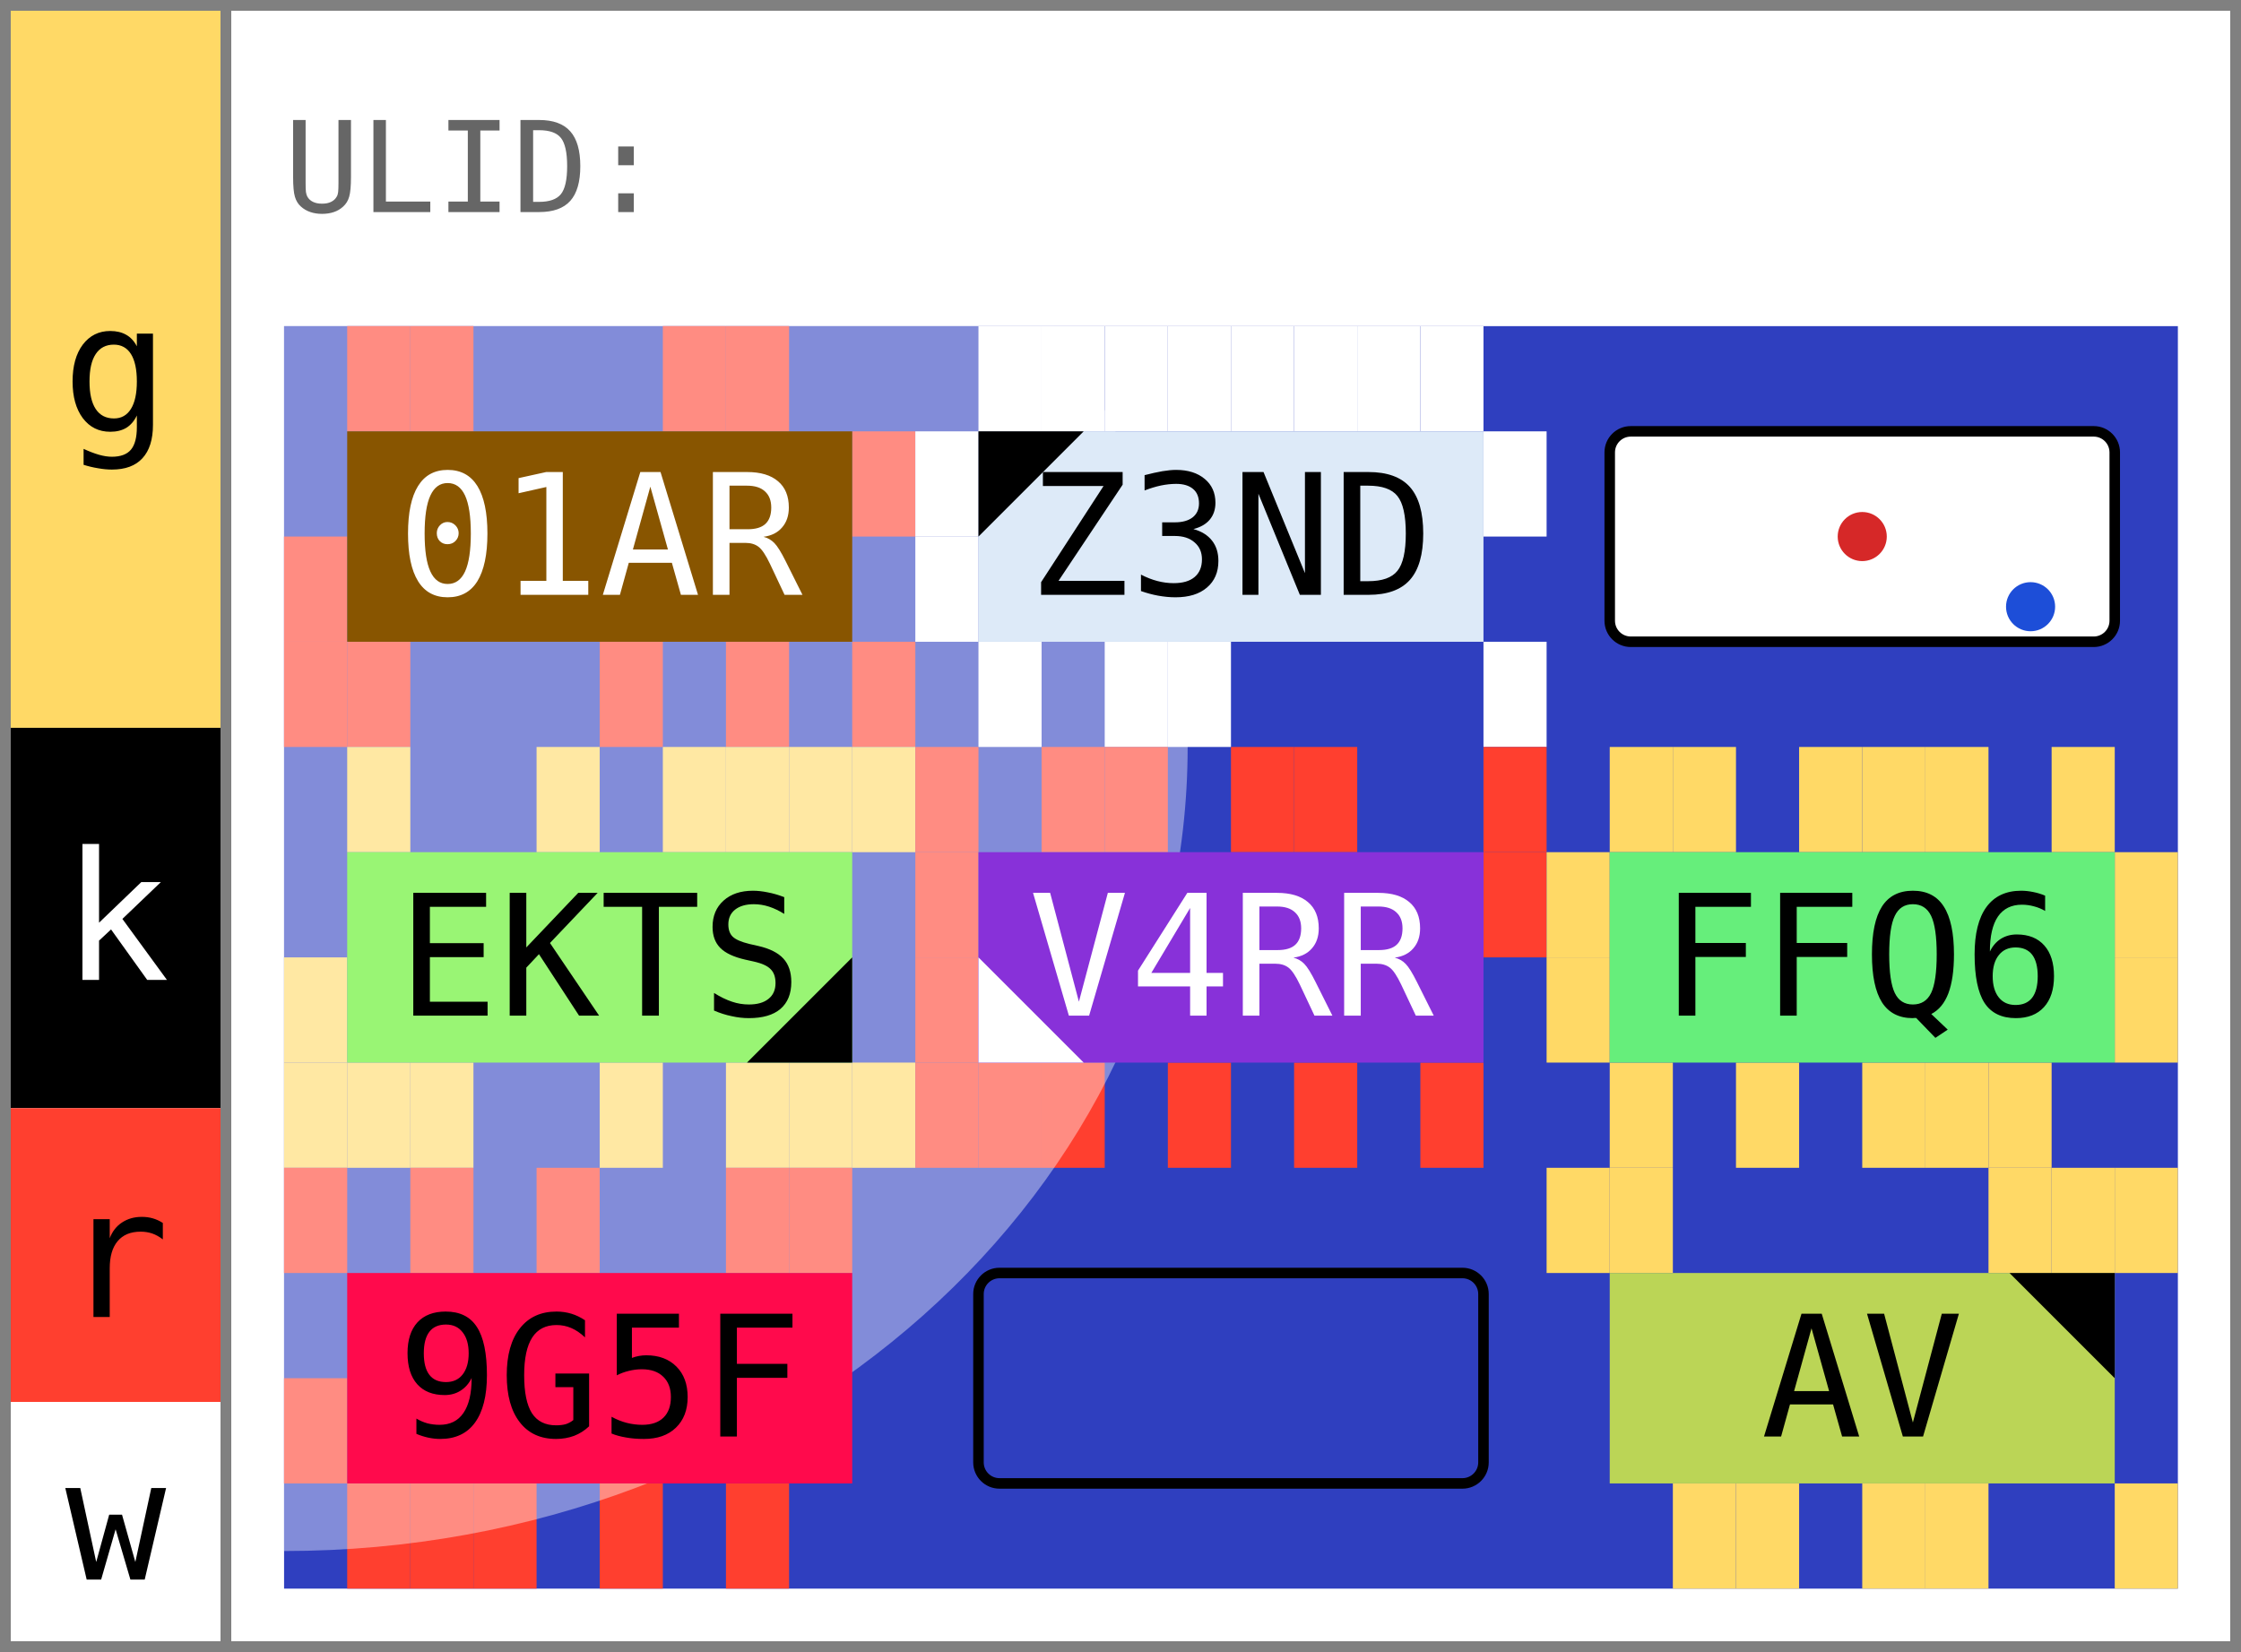
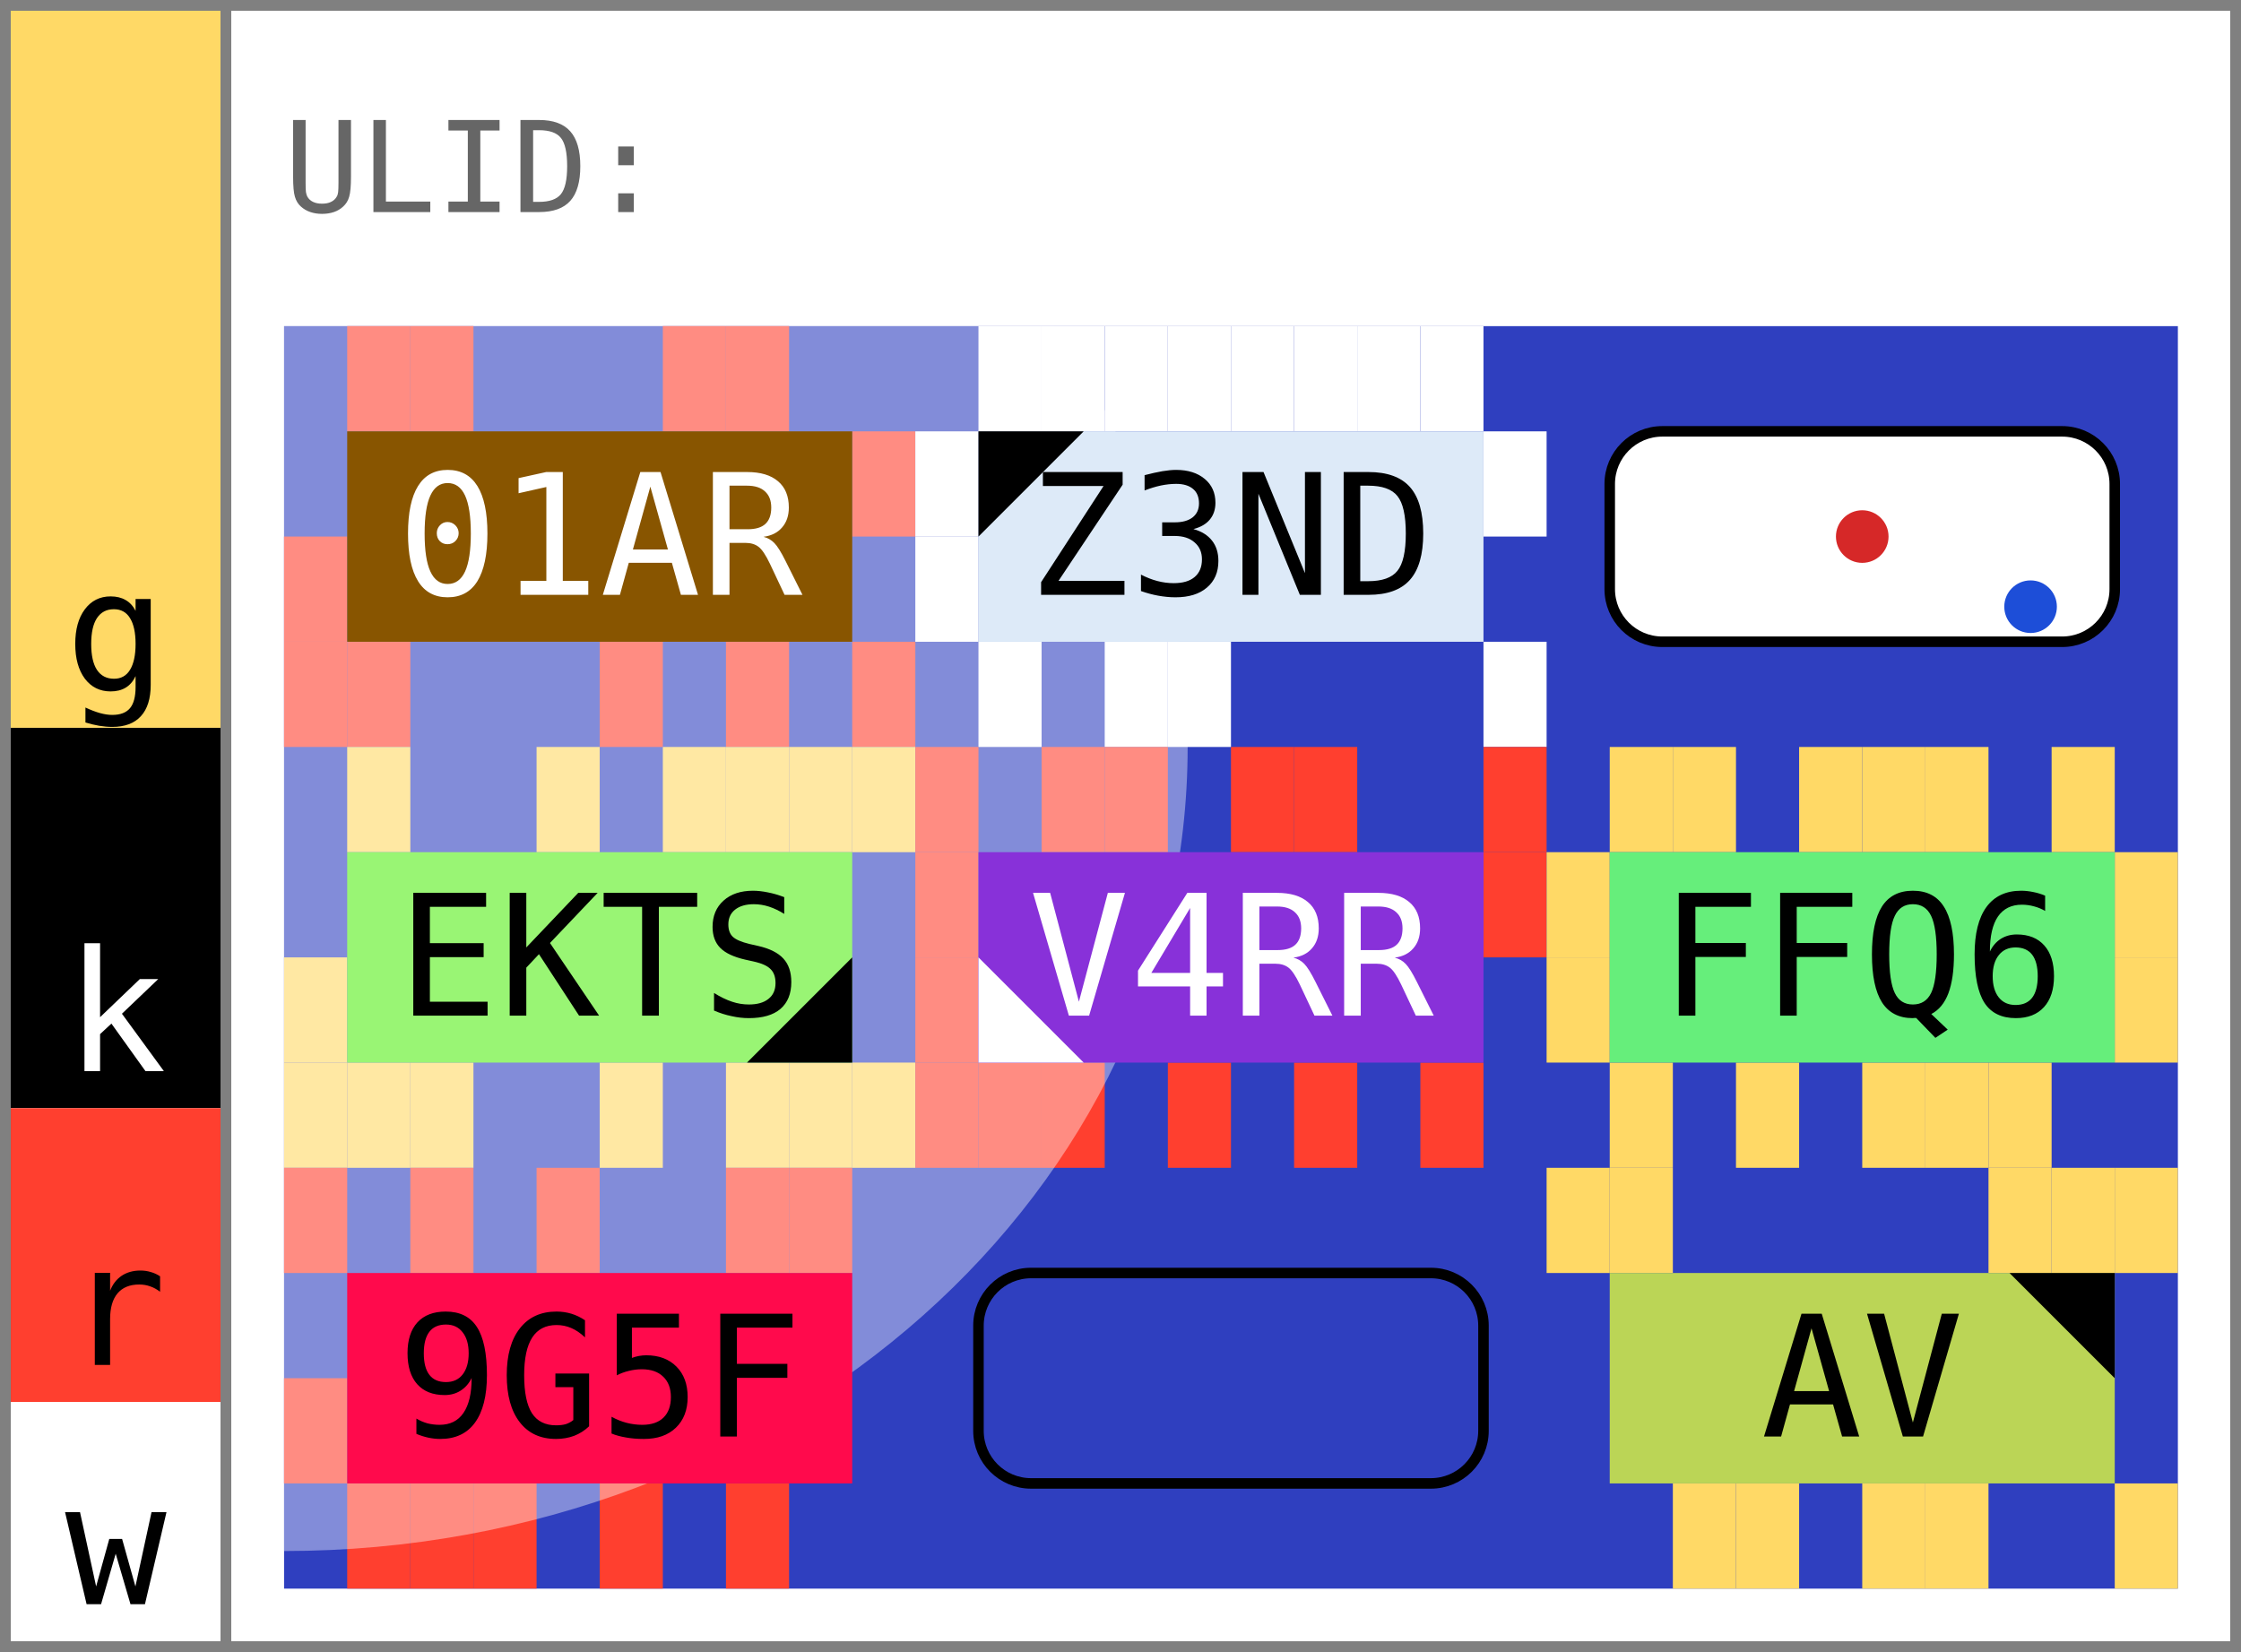
<svg xmlns="http://www.w3.org/2000/svg" width="213.0" height="157.0" viewBox="0 0 213.0 157.0" data-entviz-version="v6" data-entviz-lib="0.5.0" data-input-bytes="26" data-cols="3" data-rows="3">
  <defs>
    <clipPath id="grid-clip-7154c6d615fe7973-3x3">
      <rect x="27.0" y="31.0" width="180.0" height="120.0" />
    </clipPath>
  </defs>
  <rect x="0" y="0" width="213.0" height="157.0" fill="#ffffff" />
  <g data-channel="grid">
    <rect x="27.0" y="31.0" width="180.0" height="120.0" fill="#2f3fbf" />
    <g>
      <rect x="33.0" y="31.0" width="6.0" height="10.0" fill="#ff3f2f" />
      <rect x="39.0" y="31.0" width="6.0" height="10.0" fill="#ff3f2f" />
      <rect x="63.0" y="31.0" width="6.0" height="10.0" fill="#ff3f2f" />
      <rect x="69.0" y="31.0" width="6.0" height="10.0" fill="#ff3f2f" />
      <rect x="81.0" y="41.0" width="6.0" height="10.0" fill="#ff3f2f" />
      <rect x="81.0" y="61.0" width="6.0" height="10.0" fill="#ff3f2f" />
      <rect x="69.0" y="61.0" width="6.0" height="10.0" fill="#ff3f2f" />
      <rect x="57.0" y="61.0" width="6.0" height="10.0" fill="#ff3f2f" />
      <rect x="33.0" y="61.0" width="6.0" height="10.0" fill="#ff3f2f" />
      <rect x="27.0" y="61.0" width="6.0" height="10.0" fill="#ff3f2f" />
      <rect x="27.0" y="51.0" width="6.0" height="10.0" fill="#ff3f2f" />
      <rect x="93.0" y="31.0" width="6.0" height="10.0" fill="#ffffff" />
      <rect x="99.0" y="31.0" width="6.0" height="10.0" fill="#ffffff" />
      <rect x="105.0" y="31.0" width="6.0" height="10.0" fill="#ffffff" />
      <rect x="111.0" y="31.0" width="6.0" height="10.0" fill="#ffffff" />
      <rect x="117.0" y="31.0" width="6.0" height="10.0" fill="#ffffff" />
      <rect x="123.0" y="31.0" width="6.0" height="10.0" fill="#ffffff" />
      <rect x="129.0" y="31.0" width="6.0" height="10.0" fill="#ffffff" />
      <rect x="135.0" y="31.0" width="6.0" height="10.0" fill="#ffffff" />
      <rect x="141.0" y="41.0" width="6.0" height="10.0" fill="#ffffff" />
      <rect x="141.0" y="61.0" width="6.0" height="10.0" fill="#ffffff" />
      <rect x="111.0" y="61.0" width="6.0" height="10.0" fill="#ffffff" />
      <rect x="105.0" y="61.0" width="6.0" height="10.0" fill="#ffffff" />
      <rect x="93.0" y="61.0" width="6.0" height="10.0" fill="#ffffff" />
      <rect x="87.0" y="51.0" width="6.0" height="10.0" fill="#ffffff" />
      <rect x="87.0" y="41.0" width="6.0" height="10.0" fill="#ffffff" />
      <rect x="33.0" y="71.0" width="6.0" height="10.0" fill="#ffd966" />
      <rect x="51.0" y="71.0" width="6.0" height="10.0" fill="#ffd966" />
      <rect x="63.0" y="71.0" width="6.0" height="10.0" fill="#ffd966" />
      <rect x="69.0" y="71.0" width="6.0" height="10.0" fill="#ffd966" />
      <rect x="75.0" y="71.0" width="6.0" height="10.0" fill="#ffd966" />
      <rect x="81.0" y="71.0" width="6.0" height="10.0" fill="#ffd966" />
      <rect x="81.0" y="101.0" width="6.0" height="10.0" fill="#ffd966" />
      <rect x="75.0" y="101.0" width="6.0" height="10.0" fill="#ffd966" />
      <rect x="69.0" y="101.0" width="6.0" height="10.0" fill="#ffd966" />
      <rect x="57.0" y="101.0" width="6.0" height="10.0" fill="#ffd966" />
      <rect x="39.0" y="101.0" width="6.0" height="10.0" fill="#ffd966" />
      <rect x="33.0" y="101.0" width="6.0" height="10.0" fill="#ffd966" />
      <rect x="27.0" y="101.0" width="6.0" height="10.0" fill="#ffd966" />
      <rect x="27.0" y="91.0" width="6.0" height="10.0" fill="#ffd966" />
      <rect x="87.0" y="71.0" width="6.0" height="10.0" fill="#ff3f2f" />
      <rect x="99.0" y="71.0" width="6.0" height="10.0" fill="#ff3f2f" />
      <rect x="105.0" y="71.0" width="6.0" height="10.0" fill="#ff3f2f" />
      <rect x="117.0" y="71.0" width="6.0" height="10.0" fill="#ff3f2f" />
      <rect x="123.0" y="71.0" width="6.0" height="10.0" fill="#ff3f2f" />
      <rect x="141.0" y="71.0" width="6.0" height="10.0" fill="#ff3f2f" />
      <rect x="141.0" y="81.0" width="6.0" height="10.0" fill="#ff3f2f" />
      <rect x="135.0" y="101.0" width="6.0" height="10.0" fill="#ff3f2f" />
      <rect x="123.0" y="101.0" width="6.0" height="10.0" fill="#ff3f2f" />
      <rect x="111.0" y="101.0" width="6.0" height="10.0" fill="#ff3f2f" />
      <rect x="99.0" y="101.0" width="6.0" height="10.0" fill="#ff3f2f" />
      <rect x="93.0" y="101.0" width="6.0" height="10.0" fill="#ff3f2f" />
      <rect x="87.0" y="101.0" width="6.0" height="10.0" fill="#ff3f2f" />
      <rect x="87.0" y="91.0" width="6.0" height="10.0" fill="#ff3f2f" />
      <rect x="87.0" y="81.0" width="6.0" height="10.0" fill="#ff3f2f" />
      <rect x="153.0" y="71.0" width="6.0" height="10.0" fill="#ffd966" />
      <rect x="159.0" y="71.0" width="6.0" height="10.0" fill="#ffd966" />
      <rect x="171.0" y="71.0" width="6.0" height="10.0" fill="#ffd966" />
      <rect x="177.0" y="71.0" width="6.0" height="10.0" fill="#ffd966" />
      <rect x="183.0" y="71.0" width="6.0" height="10.0" fill="#ffd966" />
      <rect x="195.0" y="71.0" width="6.0" height="10.0" fill="#ffd966" />
      <rect x="201.0" y="81.0" width="6.0" height="10.0" fill="#ffd966" />
      <rect x="201.0" y="91.0" width="6.0" height="10.0" fill="#ffd966" />
      <rect x="189.0" y="101.0" width="6.0" height="10.0" fill="#ffd966" />
      <rect x="183.0" y="101.0" width="6.0" height="10.0" fill="#ffd966" />
      <rect x="177.0" y="101.0" width="6.0" height="10.0" fill="#ffd966" />
      <rect x="165.0" y="101.0" width="6.0" height="10.0" fill="#ffd966" />
      <rect x="153.0" y="101.0" width="6.0" height="10.0" fill="#ffd966" />
      <rect x="147.0" y="91.0" width="6.0" height="10.0" fill="#ffd966" />
      <rect x="147.0" y="81.0" width="6.0" height="10.0" fill="#ffd966" />
      <rect x="27.0" y="111.0" width="6.0" height="10.0" fill="#ff3f2f" />
      <rect x="39.0" y="111.0" width="6.0" height="10.0" fill="#ff3f2f" />
      <rect x="51.0" y="111.0" width="6.0" height="10.0" fill="#ff3f2f" />
      <rect x="69.0" y="111.0" width="6.0" height="10.0" fill="#ff3f2f" />
      <rect x="75.0" y="111.0" width="6.0" height="10.0" fill="#ff3f2f" />
      <rect x="69.0" y="141.0" width="6.0" height="10.0" fill="#ff3f2f" />
      <rect x="57.0" y="141.0" width="6.0" height="10.0" fill="#ff3f2f" />
      <rect x="45.0" y="141.0" width="6.0" height="10.0" fill="#ff3f2f" />
      <rect x="39.0" y="141.0" width="6.0" height="10.0" fill="#ff3f2f" />
      <rect x="33.0" y="141.0" width="6.0" height="10.0" fill="#ff3f2f" />
      <rect x="27.0" y="131.0" width="6.0" height="10.0" fill="#ff3f2f" />
      <rect x="147.0" y="111.0" width="6.0" height="10.0" fill="#ffd966" />
      <rect x="153.0" y="111.0" width="6.0" height="10.0" fill="#ffd966" />
      <rect x="189.0" y="111.0" width="6.0" height="10.0" fill="#ffd966" />
      <rect x="195.0" y="111.0" width="6.0" height="10.0" fill="#ffd966" />
      <rect x="201.0" y="111.0" width="6.0" height="10.0" fill="#ffd966" />
      <rect x="201.0" y="141.0" width="6.0" height="10.0" fill="#ffd966" />
      <rect x="183.0" y="141.0" width="6.0" height="10.0" fill="#ffd966" />
      <rect x="177.0" y="141.0" width="6.0" height="10.0" fill="#ffd966" />
      <rect x="165.0" y="141.0" width="6.0" height="10.0" fill="#ffd966" />
      <rect x="159.0" y="141.0" width="6.0" height="10.0" fill="#ffd966" />
    </g>
    <g clip-path="url(#grid-clip-7154c6d615fe7973-3x3)" data-channel="ellipse" data-ellipse-anchor-x="27.0" data-ellipse-anchor-y="71.0" data-ellipse-rx="85.88204003166203" data-ellipse-ry="76.42713654193778" data-ellipse-rotation-deg="0.0">
      <ellipse cx="27.0" cy="71.0" rx="85.882" ry="76.427" transform="rotate(0.0 27.0 71.0)" fill="#ffffff" fill-opacity="0.4" />
    </g>
    <g>
      <g data-channel="cell" data-cell-index="0" data-cell-row="0" data-cell-col="0">
        <rect x="33.0" y="41.0" width="48.0" height="20.0" fill="#885500" />
        <text x="57.0" y="51.0" fill="#ffffff" style="font-family: &quot;JetBrains Mono&quot;, &quot;Menlo&quot;, &quot;Consolas&quot;, &quot;DejaVu Sans Mono&quot;, &quot;Liberation Mono&quot;, &quot;Roboto Mono&quot;, &quot;Noto Sans Mono&quot;, monospace; font-size: 16.0px;" text-anchor="middle" dominant-baseline="central">01AR</text>
      </g>
      <g data-channel="cell" data-cell-index="1" data-cell-row="0" data-cell-col="1" data-cell-quartile="1">
        <rect x="93.0" y="41.0" width="48.0" height="20.0" fill="#ddeaf8" />
        <text x="117.0" y="51.0" fill="#000000" style="font-family: &quot;JetBrains Mono&quot;, &quot;Menlo&quot;, &quot;Consolas&quot;, &quot;DejaVu Sans Mono&quot;, &quot;Liberation Mono&quot;, &quot;Roboto Mono&quot;, &quot;Noto Sans Mono&quot;, monospace; font-size: 16.0px;" text-anchor="middle" dominant-baseline="central">Z3ND</text>
        <polygon points="93.0,41.0 103.0,41.0 93.0,51.0" fill="#000000" />
      </g>
      <g data-channel="cell" data-cell-index="2" data-cell-row="0" data-cell-col="2" data-cell-blank="true" data-cell-blank-map="true">
-         <rect x="153.0" y="41.0" width="48.0" height="20.0" rx="2.0" ry="2.0" fill="#ffffff" stroke="#000000" stroke-width="1" />
-         <circle cx="177.0" cy="51.0" r="2.333" fill="#d62828" data-blank-map-max="true" />
-         <circle cx="193.0" cy="57.667" r="2.333" fill="#1d4ed8" data-blank-map-min="true" />
+         <rect x="153.0" y="41.0" width="48.0" height="20.0" rx="5.0" ry="5.0" fill="#ffffff" stroke="#000000" stroke-width="1" />
+         <circle cx="177.0" cy="51.0" r="2.5" fill="#d62828" data-blank-map-max="true" />
+         <circle cx="193.0" cy="57.667" r="2.5" fill="#1d4ed8" data-blank-map-min="true" />
      </g>
      <g data-channel="cell" data-cell-index="3" data-cell-row="1" data-cell-col="0" data-cell-quartile="3">
        <rect x="33.0" y="81.0" width="48.0" height="20.0" fill="#99f574" />
        <text x="57.0" y="91.0" fill="#000000" style="font-family: &quot;JetBrains Mono&quot;, &quot;Menlo&quot;, &quot;Consolas&quot;, &quot;DejaVu Sans Mono&quot;, &quot;Liberation Mono&quot;, &quot;Roboto Mono&quot;, &quot;Noto Sans Mono&quot;, monospace; font-size: 16.0px;" text-anchor="middle" dominant-baseline="central">EKTS</text>
        <polygon points="81.0,101.0 81.0,91.0 71.0,101.0" fill="#000000" />
      </g>
      <g data-channel="cell" data-cell-index="4" data-cell-row="1" data-cell-col="1" data-cell-quartile="4">
        <rect x="93.0" y="81.0" width="48.0" height="20.0" fill="#8831d9" />
        <text x="117.0" y="91.0" fill="#ffffff" style="font-family: &quot;JetBrains Mono&quot;, &quot;Menlo&quot;, &quot;Consolas&quot;, &quot;DejaVu Sans Mono&quot;, &quot;Liberation Mono&quot;, &quot;Roboto Mono&quot;, &quot;Noto Sans Mono&quot;, monospace; font-size: 16.0px;" text-anchor="middle" dominant-baseline="central">V4RR</text>
        <polygon points="93.0,101.0 93.0,91.0 103.0,101.0" fill="#ffffff" />
      </g>
      <g data-channel="cell" data-cell-index="5" data-cell-row="1" data-cell-col="2">
        <rect x="153.0" y="81.0" width="48.0" height="20.0" fill="#66ee7b" />
        <text x="177.0" y="91.0" fill="#000000" style="font-family: &quot;JetBrains Mono&quot;, &quot;Menlo&quot;, &quot;Consolas&quot;, &quot;DejaVu Sans Mono&quot;, &quot;Liberation Mono&quot;, &quot;Roboto Mono&quot;, &quot;Noto Sans Mono&quot;, monospace; font-size: 16.0px;" text-anchor="middle" dominant-baseline="central">FFQ6</text>
      </g>
      <g data-channel="cell" data-cell-index="6" data-cell-row="2" data-cell-col="0">
        <rect x="33.0" y="121.0" width="48.0" height="20.0" fill="#ff0a4c" />
        <text x="57.0" y="131.0" fill="#000000" style="font-family: &quot;JetBrains Mono&quot;, &quot;Menlo&quot;, &quot;Consolas&quot;, &quot;DejaVu Sans Mono&quot;, &quot;Liberation Mono&quot;, &quot;Roboto Mono&quot;, &quot;Noto Sans Mono&quot;, monospace; font-size: 16.0px;" text-anchor="middle" dominant-baseline="central">9G5F</text>
      </g>
      <g data-channel="cell" data-cell-index="7" data-cell-row="2" data-cell-col="1" data-cell-blank="true">
-         <rect x="93.0" y="121.0" width="48.0" height="20.0" rx="2.0" ry="2.0" fill="none" stroke="#000000" stroke-width="1" />
+         <rect x="93.0" y="121.0" width="48.0" height="20.0" rx="5.0" ry="5.0" fill="none" stroke="#000000" stroke-width="1" />
      </g>
      <g data-channel="cell" data-cell-index="8" data-cell-row="2" data-cell-col="2" data-cell-quartile="2">
        <rect x="153.0" y="121.0" width="48.0" height="20.0" fill="#bbd556" />
        <text x="177.0" y="131.0" fill="#000000" style="font-family: &quot;JetBrains Mono&quot;, &quot;Menlo&quot;, &quot;Consolas&quot;, &quot;DejaVu Sans Mono&quot;, &quot;Liberation Mono&quot;, &quot;Roboto Mono&quot;, &quot;Noto Sans Mono&quot;, monospace; font-size: 16.0px;" text-anchor="middle" dominant-baseline="central">AV</text>
        <polygon points="201.0,121.0 191.0,121.0 201.0,131.0" fill="#000000" />
      </g>
    </g>
  </g>
  <g data-channel="color-bar">
    <g data-color-bar-rank="0" data-color-bar-band="G">
      <rect x="1" y="1" width="20.0" height="68.178" fill="#ffd966" />
-       <text x="11.0" y="35.089" fill="#000000" style="font-family: &quot;JetBrains Mono&quot;, &quot;Menlo&quot;, &quot;Consolas&quot;, &quot;DejaVu Sans Mono&quot;, &quot;Liberation Mono&quot;, &quot;Roboto Mono&quot;, &quot;Noto Sans Mono&quot;, monospace; font-size: 17.0px;" text-anchor="middle" dominant-baseline="central" data-color-bar-letter="true">g</text>
+       <text x="11.0" y="65.658" fill="#000000" style="font-family: &quot;JetBrains Mono&quot;, &quot;Menlo&quot;, &quot;Consolas&quot;, &quot;DejaVu Sans Mono&quot;, &quot;Liberation Mono&quot;, &quot;Roboto Mono&quot;, &quot;Noto Sans Mono&quot;, monospace; font-size: 16.0px;" text-anchor="middle" data-color-bar-letter="true">g</text>
    </g>
    <g data-color-bar-rank="1" data-color-bar-band="K">
      <rect x="1" y="69.178" width="20.0" height="36.151" fill="#000000" />
-       <text x="11.0" y="87.253" fill="#ffffff" style="font-family: &quot;JetBrains Mono&quot;, &quot;Menlo&quot;, &quot;Consolas&quot;, &quot;DejaVu Sans Mono&quot;, &quot;Liberation Mono&quot;, &quot;Roboto Mono&quot;, &quot;Noto Sans Mono&quot;, monospace; font-size: 17.0px;" text-anchor="middle" dominant-baseline="central" data-color-bar-letter="true">k</text>
+       <text x="11.0" y="101.809" fill="#ffffff" style="font-family: &quot;JetBrains Mono&quot;, &quot;Menlo&quot;, &quot;Consolas&quot;, &quot;DejaVu Sans Mono&quot;, &quot;Liberation Mono&quot;, &quot;Roboto Mono&quot;, &quot;Noto Sans Mono&quot;, monospace; font-size: 16.0px;" text-anchor="middle" data-color-bar-letter="true">k</text>
    </g>
    <g data-color-bar-rank="2" data-color-bar-band="R">
      <rect x="1" y="105.329" width="20.0" height="27.926" fill="#ff3f2f" />
-       <text x="11.0" y="119.292" fill="#000000" style="font-family: &quot;JetBrains Mono&quot;, &quot;Menlo&quot;, &quot;Consolas&quot;, &quot;DejaVu Sans Mono&quot;, &quot;Liberation Mono&quot;, &quot;Roboto Mono&quot;, &quot;Noto Sans Mono&quot;, monospace; font-size: 17.0px;" text-anchor="middle" dominant-baseline="central" data-color-bar-letter="true">r</text>
+       <text x="11.0" y="129.734" fill="#000000" style="font-family: &quot;JetBrains Mono&quot;, &quot;Menlo&quot;, &quot;Consolas&quot;, &quot;DejaVu Sans Mono&quot;, &quot;Liberation Mono&quot;, &quot;Roboto Mono&quot;, &quot;Noto Sans Mono&quot;, monospace; font-size: 16.0px;" text-anchor="middle" data-color-bar-letter="true">r</text>
    </g>
    <g data-color-bar-rank="3" data-color-bar-band="W">
      <rect x="1" y="133.254" width="20.0" height="22.746" fill="#ffffff" />
-       <text x="11.0" y="144.627" fill="#000000" style="font-family: &quot;JetBrains Mono&quot;, &quot;Menlo&quot;, &quot;Consolas&quot;, &quot;DejaVu Sans Mono&quot;, &quot;Liberation Mono&quot;, &quot;Roboto Mono&quot;, &quot;Noto Sans Mono&quot;, monospace; font-size: 15.922px;" text-anchor="middle" dominant-baseline="central" data-color-bar-letter="true">w</text>
+       <text x="11.0" y="152.48" fill="#000000" style="font-family: &quot;JetBrains Mono&quot;, &quot;Menlo&quot;, &quot;Consolas&quot;, &quot;DejaVu Sans Mono&quot;, &quot;Liberation Mono&quot;, &quot;Roboto Mono&quot;, &quot;Noto Sans Mono&quot;, monospace; font-size: 16.0px;" text-anchor="middle" data-color-bar-letter="true">w</text>
    </g>
  </g>
  <g data-channel="label-top">
    <text x="27.0" y="16.0" fill="#666666" style="font-family: &quot;JetBrains Mono&quot;, &quot;Menlo&quot;, &quot;Consolas&quot;, &quot;DejaVu Sans Mono&quot;, &quot;Liberation Mono&quot;, &quot;Roboto Mono&quot;, &quot;Noto Sans Mono&quot;, monospace; font-size: 12.0px;" dominant-baseline="central">ULID:</text>
  </g>
  <line x1="0" y1="0.5" x2="213.0" y2="0.5" stroke="#808080" stroke-width="1" shape-rendering="crispEdges" />
  <line x1="212.5" y1="0" x2="212.5" y2="157.0" stroke="#808080" stroke-width="1" shape-rendering="crispEdges" />
  <line x1="0" y1="156.5" x2="213.0" y2="156.5" stroke="#808080" stroke-width="1" shape-rendering="crispEdges" />
  <line x1="0.5" y1="0" x2="0.5" y2="157.0" stroke="#808080" stroke-width="1" shape-rendering="crispEdges" />
  <line x1="21.5" y1="0" x2="21.5" y2="157.0" stroke="#808080" stroke-width="1" shape-rendering="crispEdges" />
</svg>
